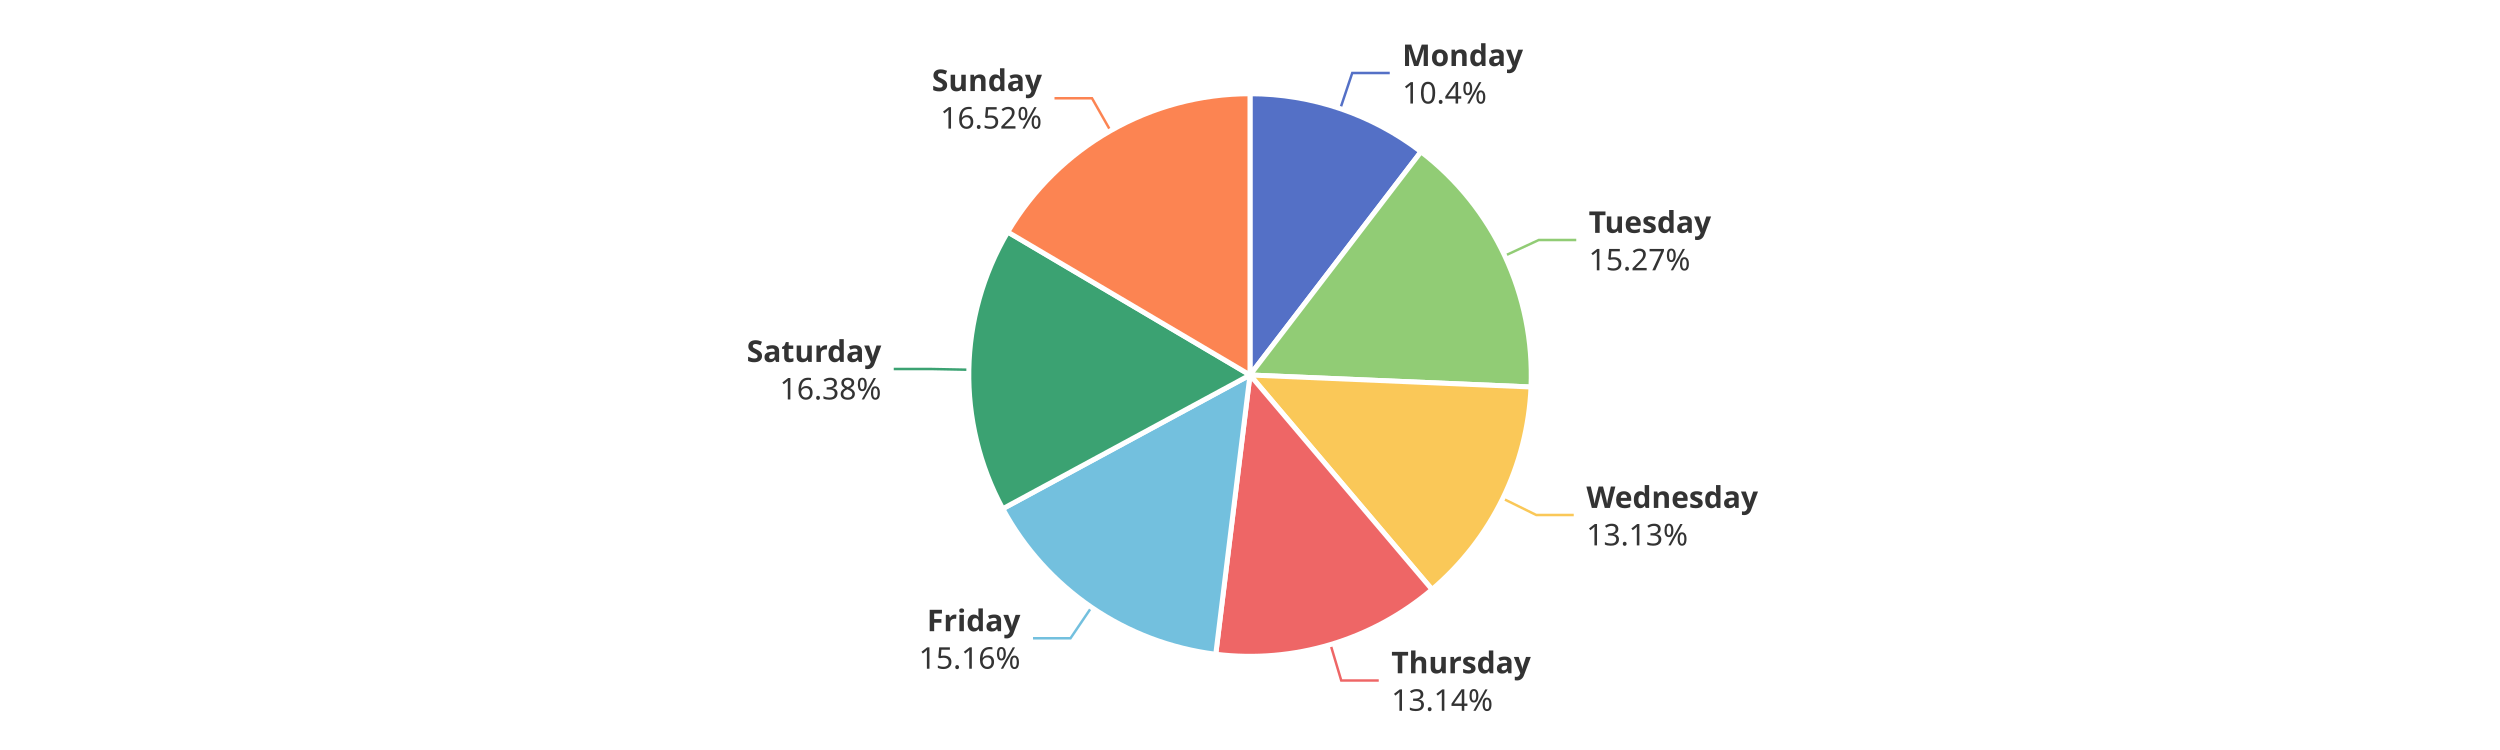
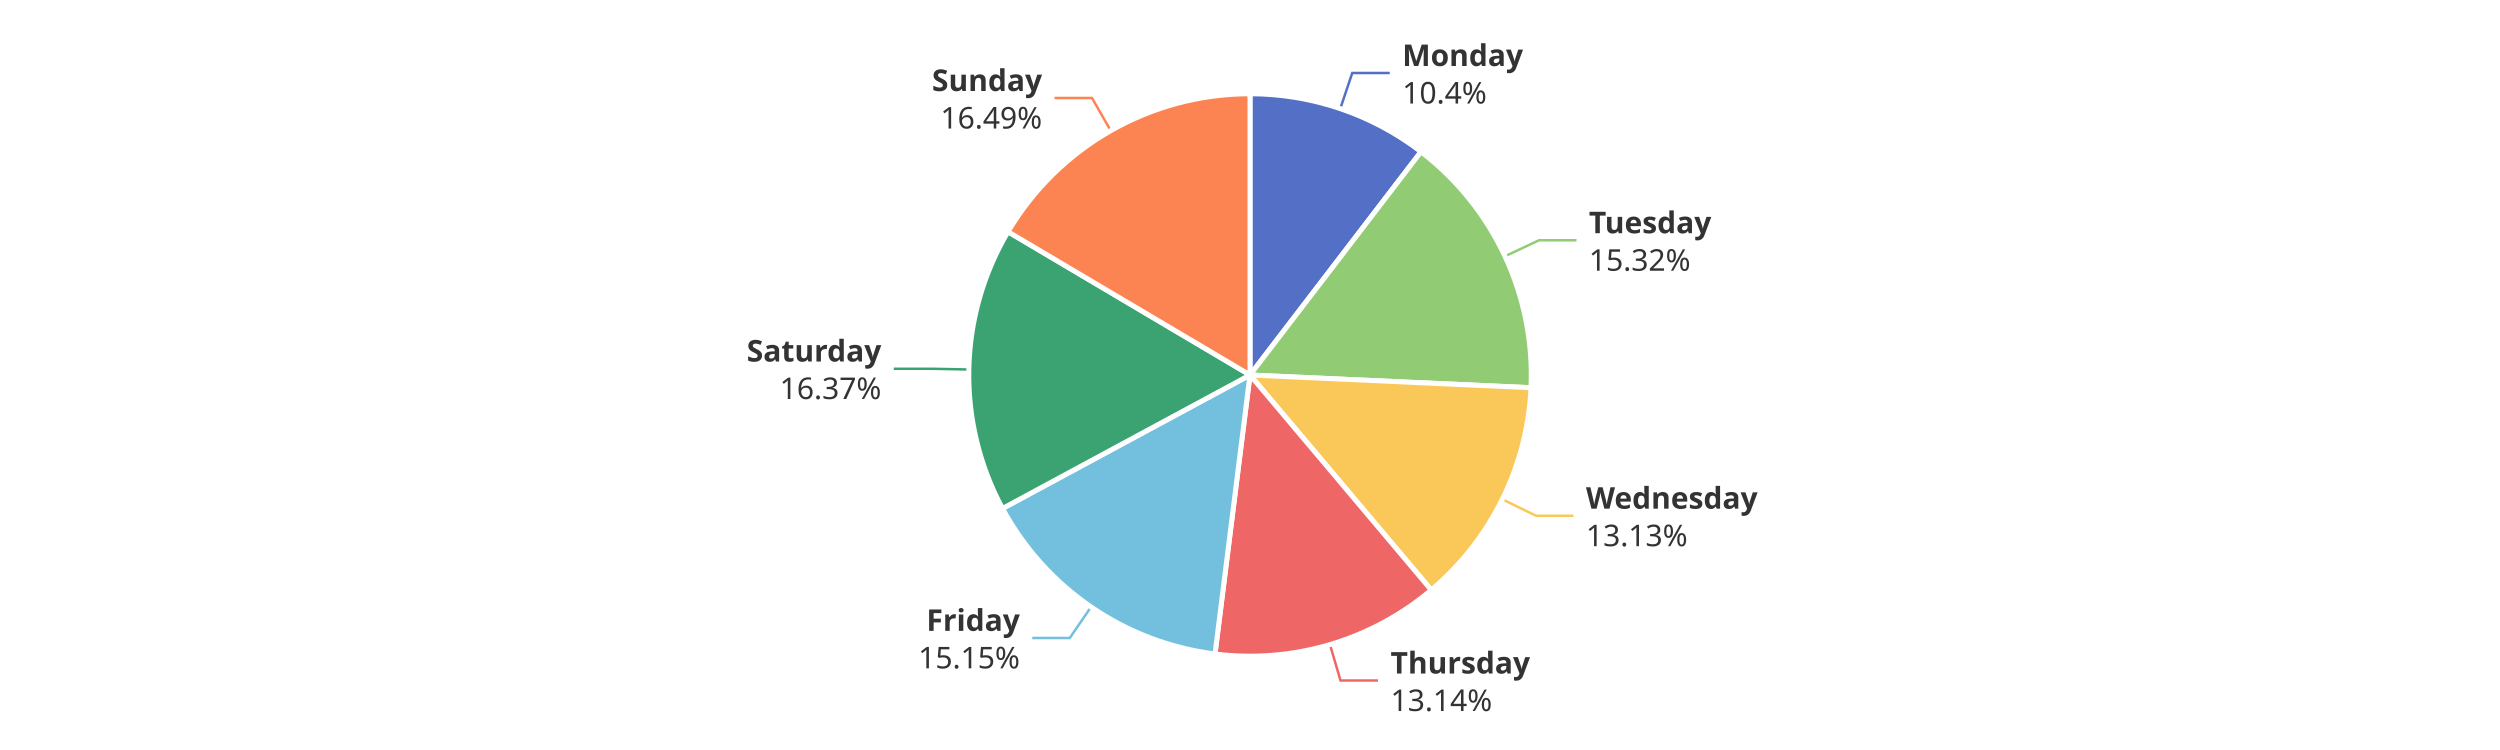
<svg xmlns="http://www.w3.org/2000/svg" width="1000" height="300" version="1.1" baseProfile="full" viewBox="0 0 1000 300">
  <rect width="1000" height="300" x="0" y="0" id="0" fill="#ffffff" />
  <polyline points="536.1 43.5 540.9 29.2 555.9 29.2" fill="none" stroke="#5470c6" />
-   <polyline points="601.9 102.3 615.5 96 630.5 96" fill="none" stroke="#91cc75" />
-   <polyline points="601.1 199.4 614.5 206 629.5 206" fill="none" stroke="#fac858" />
-   <polyline points="532.2 257.8 536.5 272.2 551.5 272.2" fill="none" stroke="#ee6666" />
-   <polyline points="436.6 242.9 428.2 255.3 413.2 255.3" fill="none" stroke="#73c0de" />
-   <polyline points="387.5 147.9 372.5 147.6 357.5 147.6" fill="none" stroke="#3ba272" />
-   <polyline points="444.2 52.3 436.8 39.3 421.8 39.3" fill="none" stroke="#fc8452" />
+   <polyline points="602 102.5 615.6 96.1 630.6 96.1" fill="none" stroke="#91cc75" />
+   <polyline points="600.9 199.7 614.4 206.3 629.4 206.3" fill="none" stroke="#fac858" />
+   <polyline points="532 257.9 536.2 272.2 551.2 272.2" fill="none" stroke="#ee6666" />
+   <polyline points="436.4 242.8 427.9 255.2 412.9 255.2" fill="none" stroke="#73c0de" />
+   <polyline points="387.5 147.8 372.5 147.5 357.5 147.5" fill="none" stroke="#3ba272" />
+   <polyline points="444.3 52.3 436.8 39.2 421.8 39.2" fill="none" stroke="#fc8452" />
  <path d="M500 37.5A112.5 112.5 0 0 1 568.4 60.7L500 150Z" fill="#5470c6" stroke="#fff" stroke-width="2" stroke-linejoin="round" />
-   <path d="M568.4 60.7A112.5 112.5 0 0 1 612.4 154.8L500 150Z" fill="#91cc75" stroke="#fff" stroke-width="2" stroke-linejoin="round" />
-   <path d="M612.4 154.8A112.5 112.5 0 0 1 572.8 235.8L500 150Z" fill="#fac858" stroke="#fff" stroke-width="2" stroke-linejoin="round" />
-   <path d="M572.8 235.8A112.5 112.5 0 0 1 486.3 261.7L500 150Z" fill="#ee6666" stroke="#fff" stroke-width="2" stroke-linejoin="round" />
-   <path d="M486.3 261.7A112.5 112.5 0 0 1 401.1 203.5L500 150Z" fill="#73c0de" stroke="#fff" stroke-width="2" stroke-linejoin="round" />
-   <path d="M401.1 203.5A112.5 112.5 0 0 1 403.1 92.8L500 150Z" fill="#3ba272" stroke="#fff" stroke-width="2" stroke-linejoin="round" />
-   <path d="M403.1 92.8A112.5 112.5 0 0 1 500 37.5L500 150Z" fill="#fc8452" stroke="#fff" stroke-width="2" stroke-linejoin="round" />
-   <path d="M0 -15l42.8 0l0 30l-42.8 0Z" transform="translate(560.9243 29.2463)" fill="none" />
-   <text dominant-baseline="central" text-anchor="start" style="font-size:12px;font-family:sans-serif;font-weight:bold;" y="-7.5" transform="translate(560.9243 29.2463)" fill="#333" stroke="rgb(255,255,255)" stroke-width="2" paint-order="stroke" stroke-miterlimit="2">Monday</text>
-   <text dominant-baseline="central" text-anchor="start" style="font-size:12px;font-family:sans-serif;" y="7.5" transform="translate(560.9243 29.2463)" fill="#333" stroke="rgb(255,255,255)" stroke-width="2" paint-order="stroke" stroke-miterlimit="2">10.4%</text>
-   <path d="M0 -15l46.2 0l0 30l-46.2 0Z" transform="translate(635.4907 95.9801)" fill="none" />
-   <text dominant-baseline="central" text-anchor="start" style="font-size:12px;font-family:sans-serif;font-weight:bold;" y="-7.5" transform="translate(635.4907 95.9801)" fill="#333" stroke="rgb(255,255,255)" stroke-width="2" paint-order="stroke" stroke-miterlimit="2">Tuesday</text>
-   <text dominant-baseline="central" text-anchor="start" style="font-size:12px;font-family:sans-serif;" y="7.5" transform="translate(635.4907 95.9801)" fill="#333" stroke="rgb(255,255,255)" stroke-width="2" paint-order="stroke" stroke-miterlimit="2">15.27%</text>
-   <path d="M0 -15l63.6 0l0 30l-63.6 0Z" transform="translate(634.54 206.0075)" fill="none" />
-   <text dominant-baseline="central" text-anchor="start" style="font-size:12px;font-family:sans-serif;font-weight:bold;" y="-7.5" transform="translate(634.54 206.0075)" fill="#333" stroke="rgb(255,255,255)" stroke-width="2" paint-order="stroke" stroke-miterlimit="2">Wednesday</text>
-   <text dominant-baseline="central" text-anchor="start" style="font-size:12px;font-family:sans-serif;" y="7.5" transform="translate(634.54 206.0075)" fill="#333" stroke="rgb(255,255,255)" stroke-width="2" paint-order="stroke" stroke-miterlimit="2">13.13%</text>
-   <path d="M0 -15l50.2 0l0 30l-50.2 0Z" transform="translate(556.5354 272.1532)" fill="none" />
-   <text dominant-baseline="central" text-anchor="start" style="font-size:12px;font-family:sans-serif;font-weight:bold;" y="-7.5" transform="translate(556.5354 272.1532)" fill="#333" stroke="rgb(255,255,255)" stroke-width="2" paint-order="stroke" stroke-miterlimit="2">Thursday</text>
-   <text dominant-baseline="central" text-anchor="start" style="font-size:12px;font-family:sans-serif;" y="7.5" transform="translate(556.5354 272.1532)" fill="#333" stroke="rgb(255,255,255)" stroke-width="2" paint-order="stroke" stroke-miterlimit="2">13.14%</text>
-   <path d="M-40.9 -15l40.9 0l0 30l-40.9 0Z" transform="translate(408.1625 255.3358)" fill="none" />
-   <text dominant-baseline="central" text-anchor="end" style="font-size:12px;font-family:sans-serif;font-weight:bold;" y="-7.5" transform="translate(408.1625 255.3358)" fill="#333" stroke="rgb(255,255,255)" stroke-width="2" paint-order="stroke" stroke-miterlimit="2">Friday</text>
-   <text dominant-baseline="central" text-anchor="end" style="font-size:12px;font-family:sans-serif;" y="7.5" transform="translate(408.1625 255.3358)" fill="#333" stroke="rgb(255,255,255)" stroke-width="2" paint-order="stroke" stroke-miterlimit="2">15.16%</text>
-   <path d="M-48.2 -15l48.2 0l0 30l-48.2 0Z" transform="translate(352.5223 147.6166)" fill="none" />
-   <text dominant-baseline="central" text-anchor="end" style="font-size:12px;font-family:sans-serif;font-weight:bold;" y="-7.5" transform="translate(352.5223 147.6166)" fill="#333" stroke="rgb(255,255,255)" stroke-width="2" paint-order="stroke" stroke-miterlimit="2">Saturday</text>
-   <text dominant-baseline="central" text-anchor="end" style="font-size:12px;font-family:sans-serif;" y="7.5" transform="translate(352.5223 147.6166)" fill="#333" stroke="rgb(255,255,255)" stroke-width="2" paint-order="stroke" stroke-miterlimit="2">16.38%</text>
-   <path d="M-40.9 -15l40.9 0l0 30l-40.9 0Z" transform="translate(416.7885 39.2726)" fill="none" />
-   <text dominant-baseline="central" text-anchor="end" style="font-size:12px;font-family:sans-serif;font-weight:bold;" y="-7.5" transform="translate(416.7885 39.2726)" fill="#333" stroke="rgb(255,255,255)" stroke-width="2" paint-order="stroke" stroke-miterlimit="2">Sunday</text>
-   <text dominant-baseline="central" text-anchor="end" style="font-size:12px;font-family:sans-serif;" y="7.5" transform="translate(416.7885 39.2726)" fill="#333" stroke="rgb(255,255,255)" stroke-width="2" paint-order="stroke" stroke-miterlimit="2">16.52%</text>
+   <path d="M568.4 60.7A112.5 112.5 0 0 1 612.4 155.1L500 150Z" fill="#91cc75" stroke="#fff" stroke-width="2" stroke-linejoin="round" />
+   <path d="M612.4 155.1A112.5 112.5 0 0 1 572.5 236L500 150Z" fill="#fac858" stroke="#fff" stroke-width="2" stroke-linejoin="round" />
+   <path d="M572.5 236A112.5 112.5 0 0 1 486 261.6L500 150Z" fill="#ee6666" stroke="#fff" stroke-width="2" stroke-linejoin="round" />
+   <path d="M486 261.6A112.5 112.5 0 0 1 401 203.4L500 150Z" fill="#73c0de" stroke="#fff" stroke-width="2" stroke-linejoin="round" />
+   <path d="M401 203.4A112.5 112.5 0 0 1 403.2 92.7L500 150Z" fill="#3ba272" stroke="#fff" stroke-width="2" stroke-linejoin="round" />
+   <path d="M403.2 92.7A112.5 112.5 0 0 1 500 37.5L500 150Z" fill="#fc8452" stroke="#fff" stroke-width="2" stroke-linejoin="round" />
+   <path d="M0 -15l42.8 0l0 30l-42.8 0Z" transform="translate(560.9164 29.2436)" fill="none" />
+   <text dominant-baseline="central" text-anchor="start" style="font-size:12px;font-family:sans-serif;font-weight:bold;" y="-7.5" transform="translate(560.9164 29.2436)" fill="#333" stroke="rgb(255,255,255)" stroke-width="2" paint-order="stroke" stroke-miterlimit="2">Monday</text>
+   <text dominant-baseline="central" text-anchor="start" style="font-size:12px;font-family:sans-serif;" y="7.5" transform="translate(560.9164 29.2436)" fill="#333" stroke="rgb(255,255,255)" stroke-width="2" paint-order="stroke" stroke-miterlimit="2">10.4%</text>
+   <path d="M0 -15l46.2 0l0 30l-46.2 0Z" transform="translate(635.5632 96.1353)" fill="none" />
+   <text dominant-baseline="central" text-anchor="start" style="font-size:12px;font-family:sans-serif;font-weight:bold;" y="-7.5" transform="translate(635.5632 96.1353)" fill="#333" stroke="rgb(255,255,255)" stroke-width="2" paint-order="stroke" stroke-miterlimit="2">Tuesday</text>
+   <text dominant-baseline="central" text-anchor="start" style="font-size:12px;font-family:sans-serif;" y="7.5" transform="translate(635.5632 96.1353)" fill="#333" stroke="rgb(255,255,255)" stroke-width="2" paint-order="stroke" stroke-miterlimit="2">15.32%</text>
+   <path d="M0 -15l63.6 0l0 30l-63.6 0Z" transform="translate(634.3863 206.3207)" fill="none" />
+   <text dominant-baseline="central" text-anchor="start" style="font-size:12px;font-family:sans-serif;font-weight:bold;" y="-7.5" transform="translate(634.3863 206.3207)" fill="#333" stroke="rgb(255,255,255)" stroke-width="2" paint-order="stroke" stroke-miterlimit="2">Wednesday</text>
+   <text dominant-baseline="central" text-anchor="start" style="font-size:12px;font-family:sans-serif;" y="7.5" transform="translate(634.3863 206.3207)" fill="#333" stroke="rgb(255,255,255)" stroke-width="2" paint-order="stroke" stroke-miterlimit="2">13.13%</text>
+   <path d="M0 -15l50.2 0l0 30l-50.2 0Z" transform="translate(556.2212 272.2468)" fill="none" />
+   <text dominant-baseline="central" text-anchor="start" style="font-size:12px;font-family:sans-serif;font-weight:bold;" y="-7.5" transform="translate(556.2212 272.2468)" fill="#333" stroke="rgb(255,255,255)" stroke-width="2" paint-order="stroke" stroke-miterlimit="2">Thursday</text>
+   <text dominant-baseline="central" text-anchor="start" style="font-size:12px;font-family:sans-serif;" y="7.5" transform="translate(556.2212 272.2468)" fill="#333" stroke="rgb(255,255,255)" stroke-width="2" paint-order="stroke" stroke-miterlimit="2">13.14%</text>
+   <path d="M-40.9 -15l40.9 0l0 30l-40.9 0Z" transform="translate(407.9436 255.1862)" fill="none" />
+   <text dominant-baseline="central" text-anchor="end" style="font-size:12px;font-family:sans-serif;font-weight:bold;" y="-7.5" transform="translate(407.9436 255.1862)" fill="#333" stroke="rgb(255,255,255)" stroke-width="2" paint-order="stroke" stroke-miterlimit="2">Friday</text>
+   <text dominant-baseline="central" text-anchor="end" style="font-size:12px;font-family:sans-serif;" y="7.5" transform="translate(407.9436 255.1862)" fill="#333" stroke="rgb(255,255,255)" stroke-width="2" paint-order="stroke" stroke-miterlimit="2">15.15%</text>
+   <path d="M-48.2 -15l48.2 0l0 30l-48.2 0Z" transform="translate(352.5254 147.4569)" fill="none" />
+   <text dominant-baseline="central" text-anchor="end" style="font-size:12px;font-family:sans-serif;font-weight:bold;" y="-7.5" transform="translate(352.5254 147.4569)" fill="#333" stroke="rgb(255,255,255)" stroke-width="2" paint-order="stroke" stroke-miterlimit="2">Saturday</text>
+   <text dominant-baseline="central" text-anchor="end" style="font-size:12px;font-family:sans-serif;" y="7.5" transform="translate(352.5254 147.4569)" fill="#333" stroke="rgb(255,255,255)" stroke-width="2" paint-order="stroke" stroke-miterlimit="2">16.37%</text>
+   <path d="M-40.9 -15l40.9 0l0 30l-40.9 0Z" transform="translate(416.8348 39.2462)" fill="none" />
+   <text dominant-baseline="central" text-anchor="end" style="font-size:12px;font-family:sans-serif;font-weight:bold;" y="-7.5" transform="translate(416.8348 39.2462)" fill="#333" stroke="rgb(255,255,255)" stroke-width="2" paint-order="stroke" stroke-miterlimit="2">Sunday</text>
+   <text dominant-baseline="central" text-anchor="end" style="font-size:12px;font-family:sans-serif;" y="7.5" transform="translate(416.8348 39.2462)" fill="#333" stroke="rgb(255,255,255)" stroke-width="2" paint-order="stroke" stroke-miterlimit="2">16.49%</text>
</svg>
